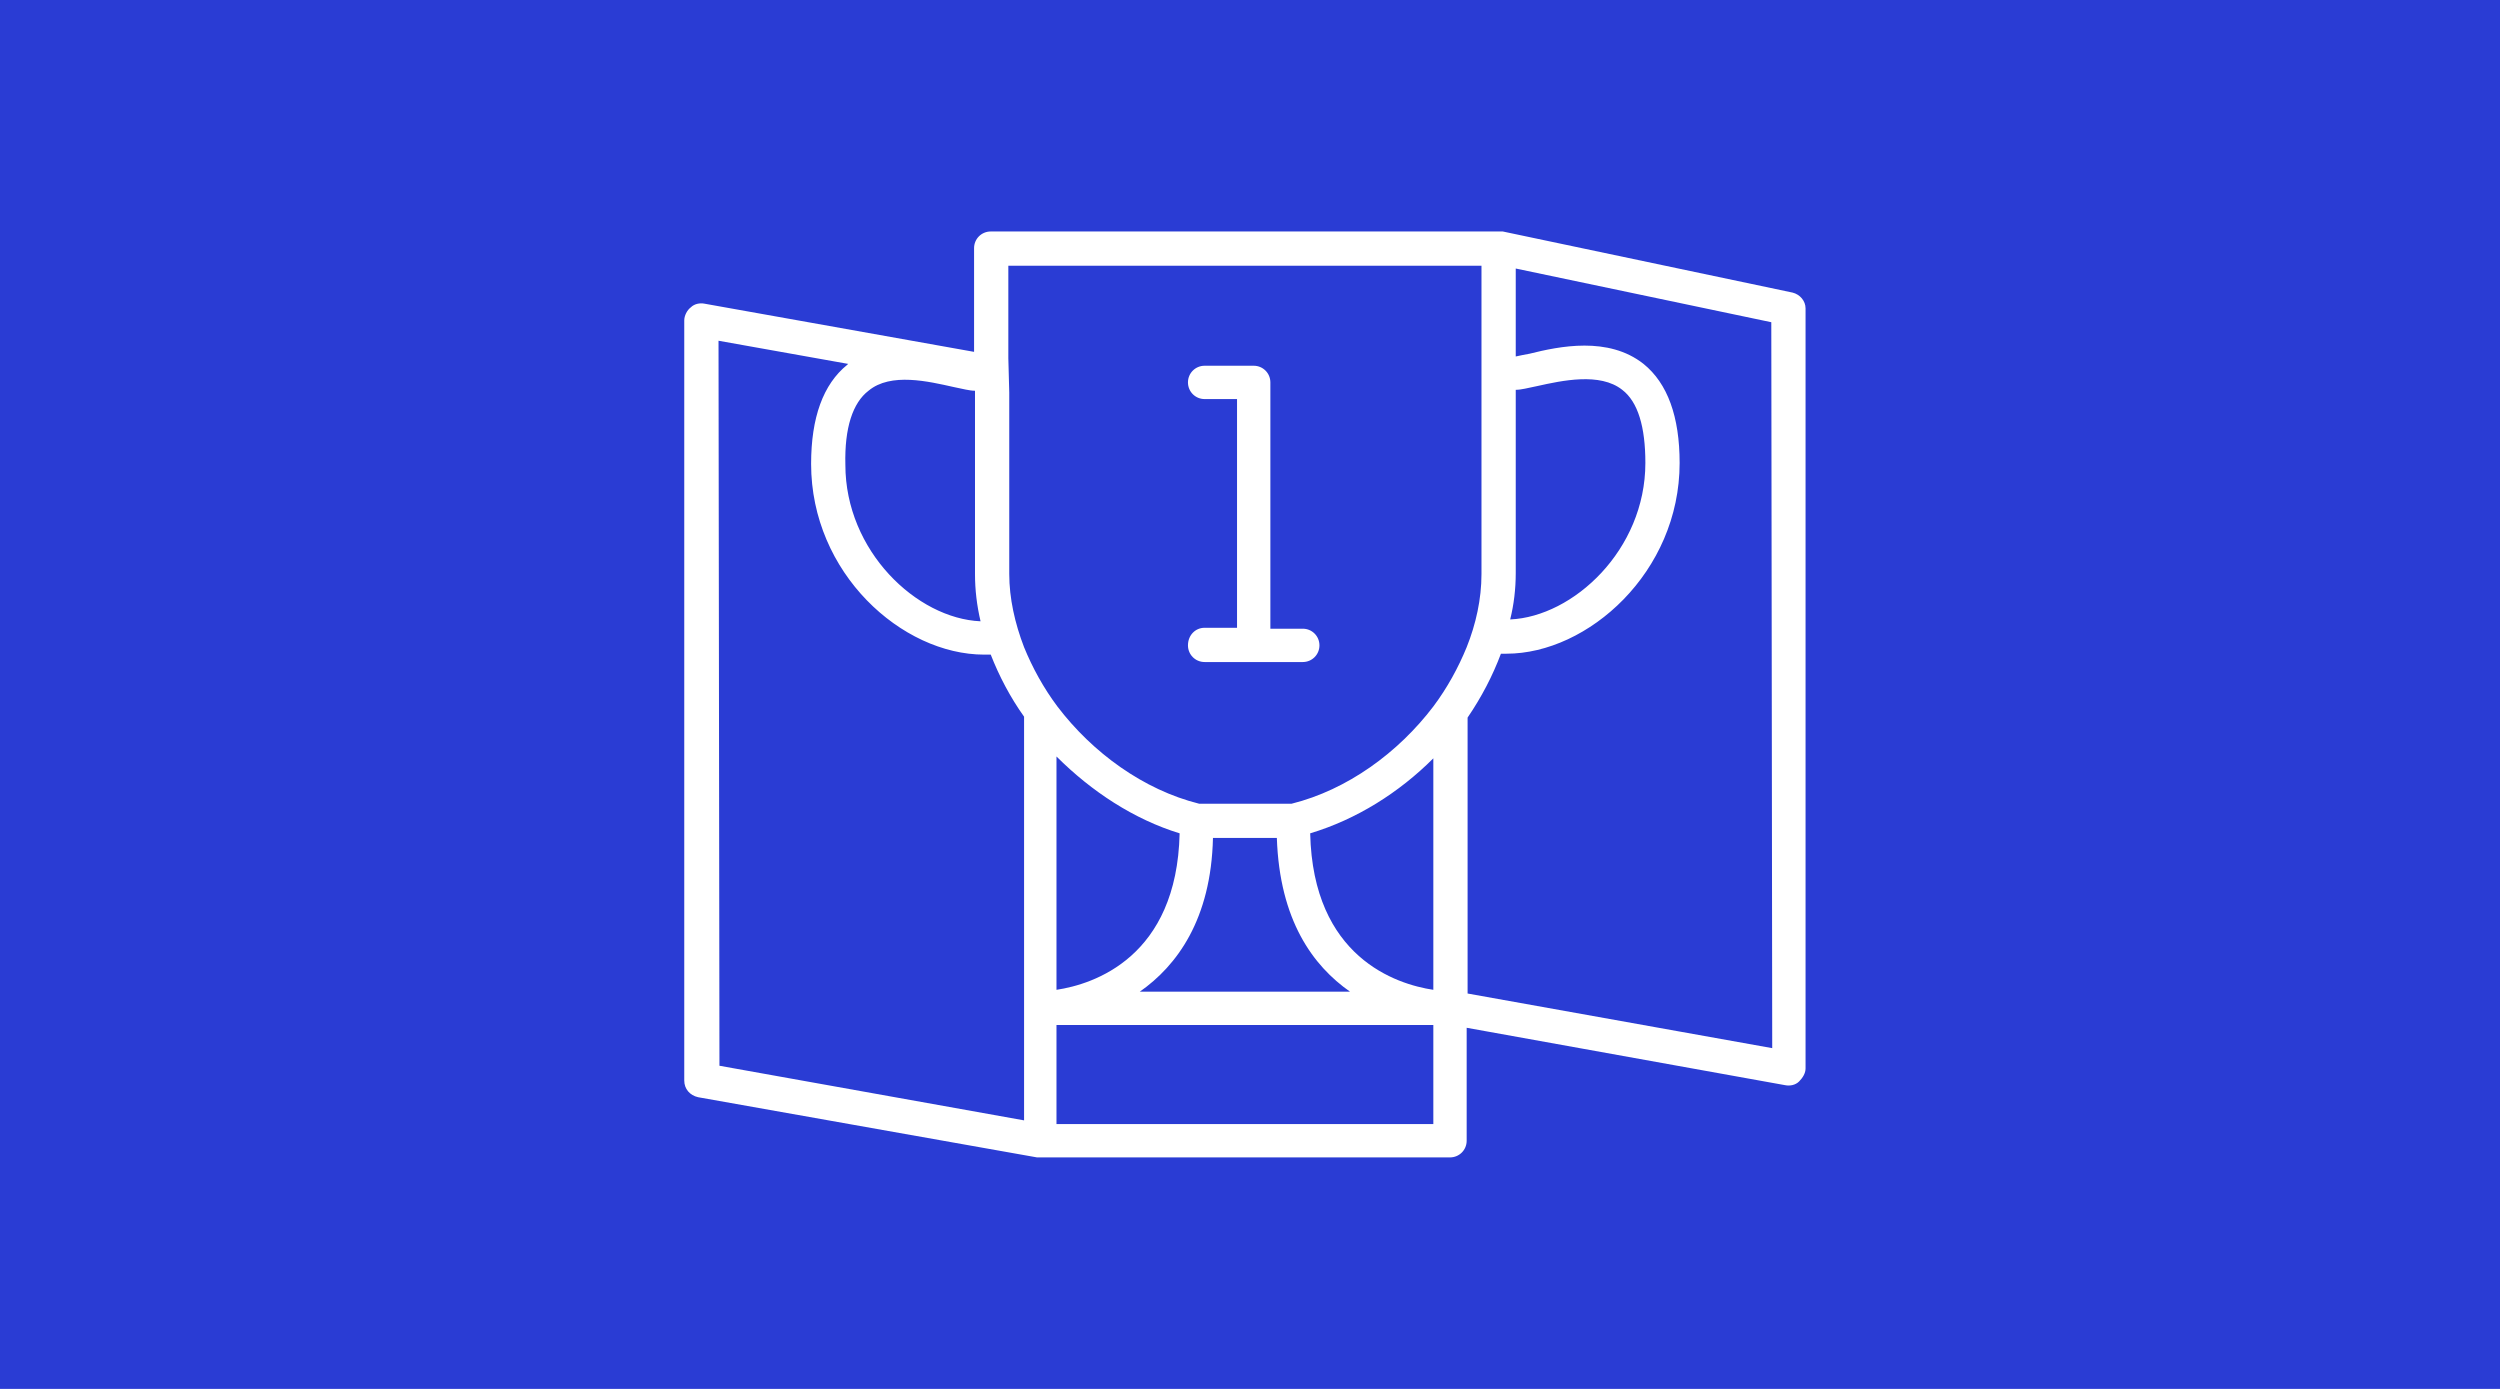
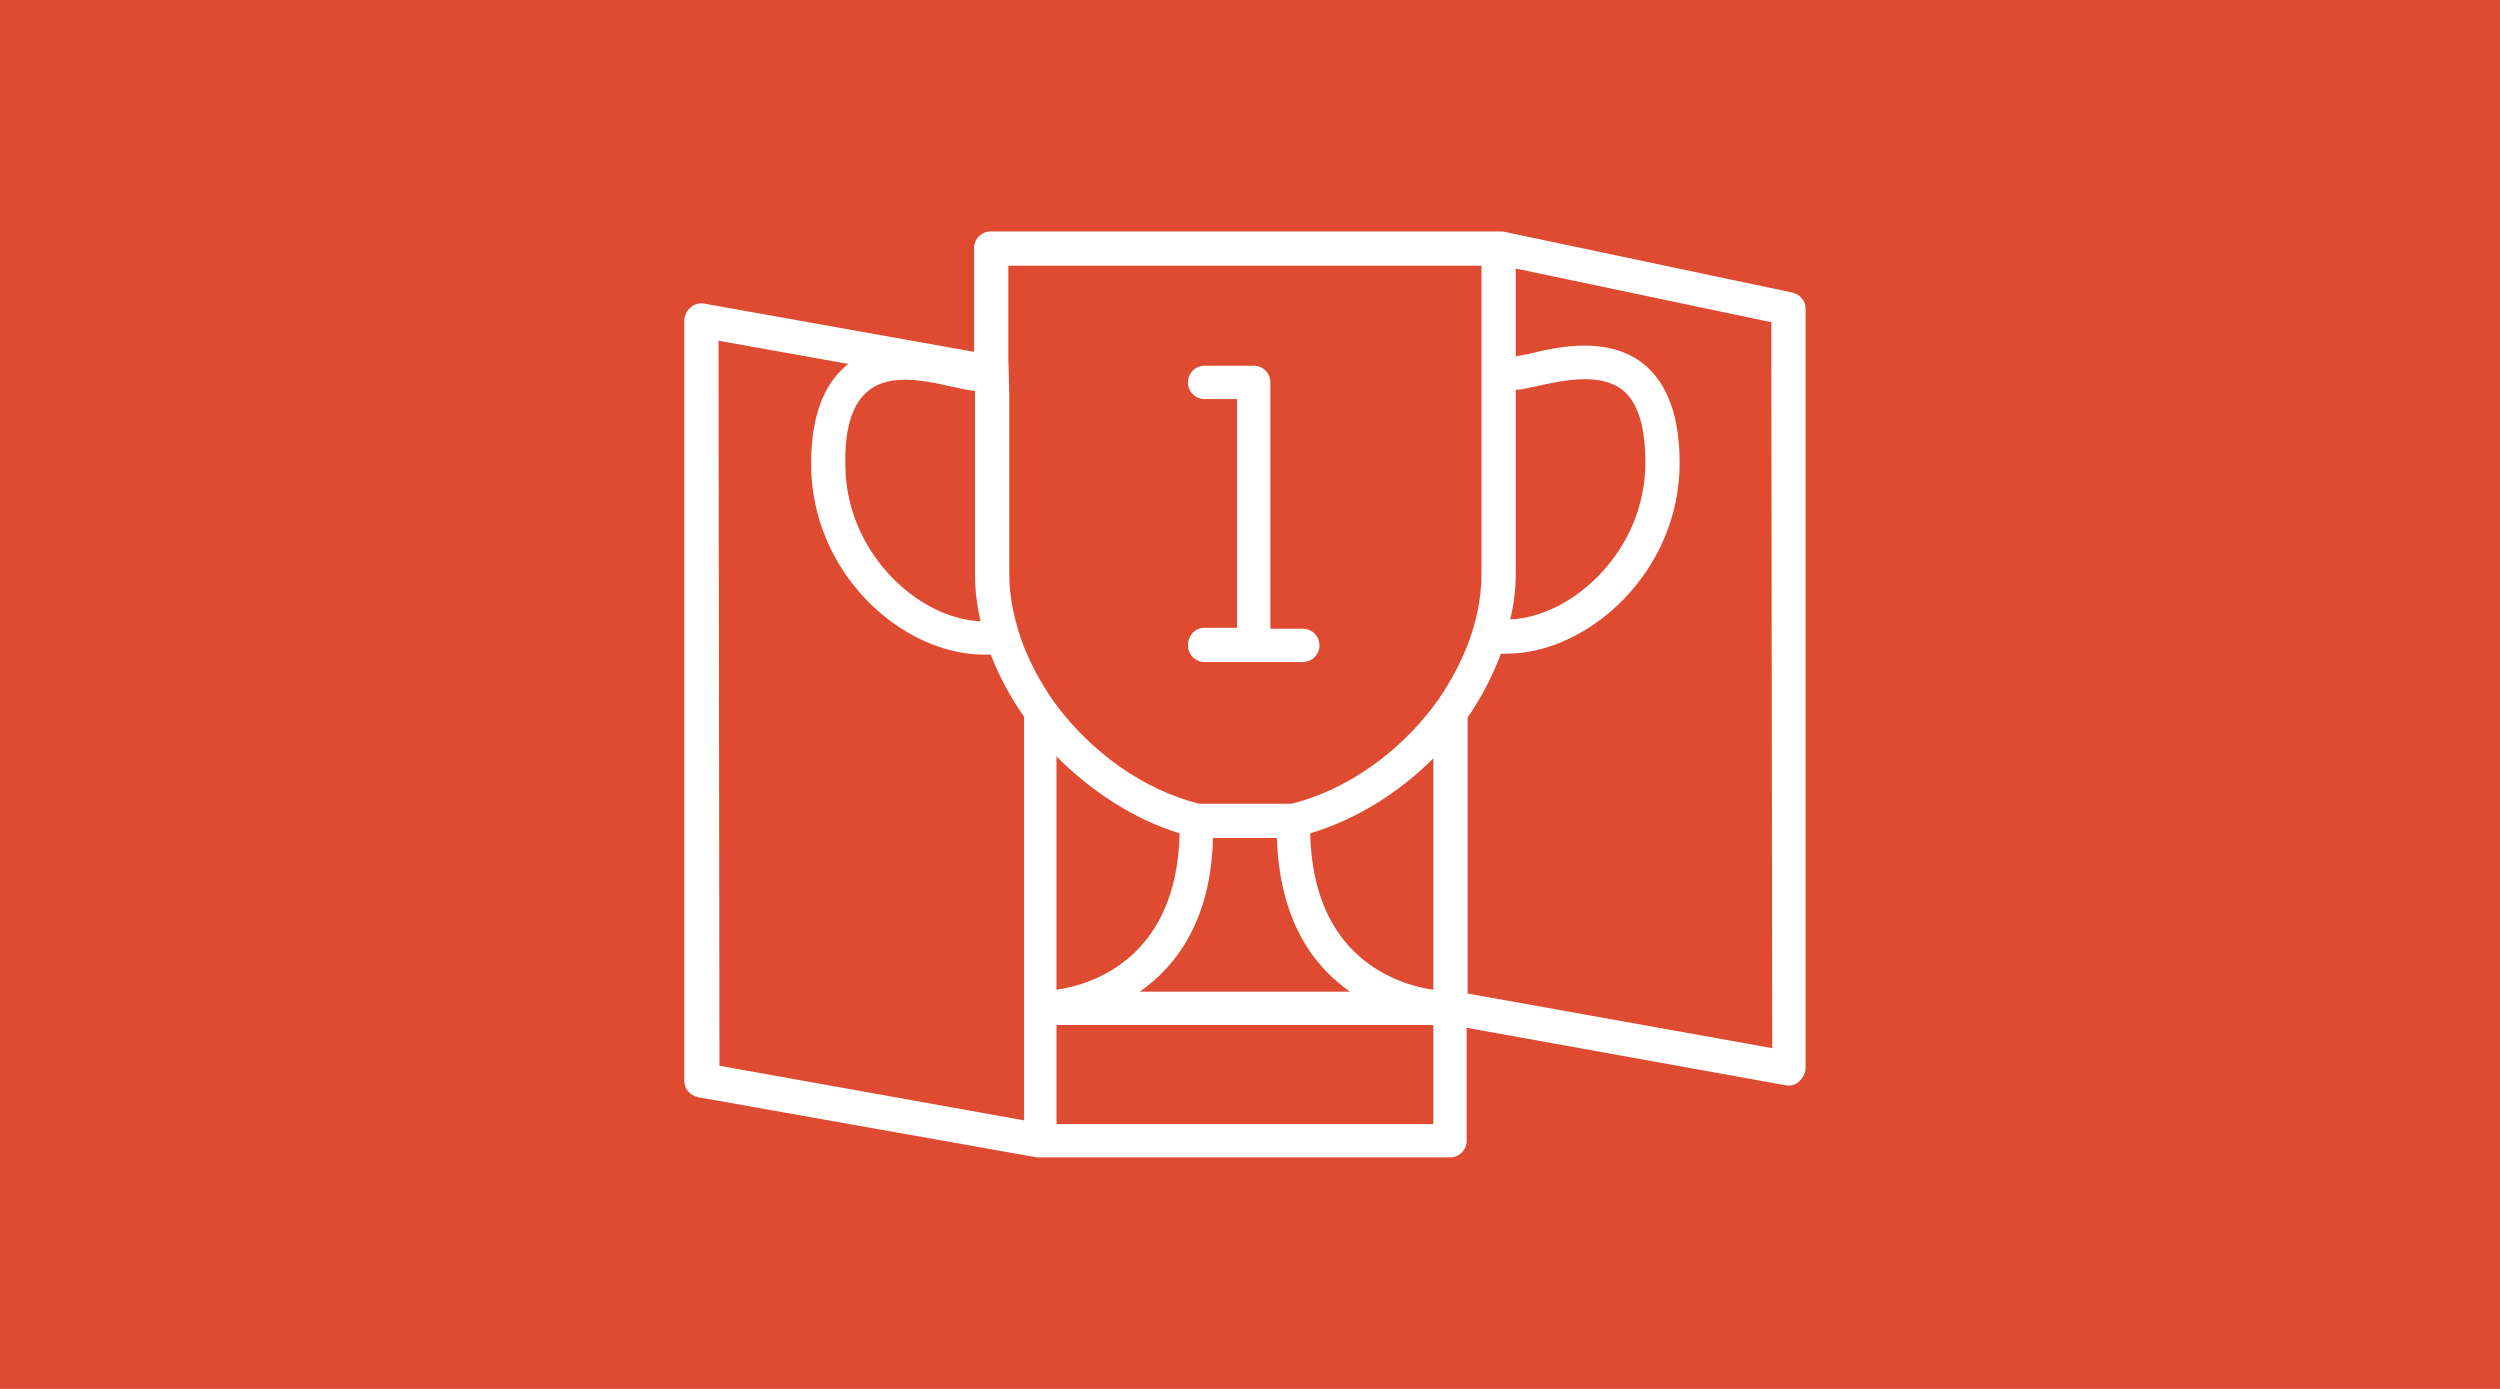
<svg xmlns="http://www.w3.org/2000/svg" version="1.1" id="Ebene_1" x="0px" y="0px" viewBox="0 0 270 150" style="enable-background:new 0 0 270 150;" xml:space="preserve">
  <style type="text/css">
- 	.st0{fill-rule:evenodd;clip-rule:evenodd;fill:#2A3CD4;}
+ 	.st0{fill-rule:evenodd;clip-rule:evenodd;fill:#DE4B31;}
	.st1{fill-rule:evenodd;clip-rule:evenodd;fill:#FFFFFF;}
</style>
  <g id="Concepts">
    <rect id="icons_spatialChallenge" class="st0" width="270" height="150" />
    <path id="Fill-1" class="st1" d="M193.6,31.6L162.3,25l0,0c-0.1,0-0.2,0-0.4,0h-5.3H107c-1,0-1.8,0.8-1.8,1.8V38l-29.1-5.2   c-0.5-0.1-1.1,0-1.5,0.4c-0.4,0.3-0.7,0.9-0.7,1.4v82.1c0,0.9,0.6,1.6,1.5,1.8L112,125c0.1,0,0.2,0,0.3,0h44.3c1,0,1.8-0.8,1.8-1.8   V111l34.4,6.2c0.5,0.1,1.1,0,1.5-0.4s0.7-0.9,0.7-1.4V33.3C195,32.5,194.4,31.8,193.6,31.6L193.6,31.6z M191.4,113.2l-32.9-5.9   V77.5c1.5-2.2,2.7-4.5,3.6-6.9c0.2,0,0.4,0,0.6,0c8.8,0,18.7-8.8,18.7-20.6c0-5-1.3-8.6-3.9-10.7c-3.8-3-9.1-1.9-12.3-1.1   c-0.5,0.1-1.1,0.2-1.5,0.3V29l27.6,5.8L191.4,113.2L191.4,113.2z M77.6,36.8l14,2.5l-0.1,0.1c-2.6,2.1-3.9,5.7-3.9,10.7   c0,11.8,9.8,20.6,18.7,20.6c0.2,0,0.5,0,0.7,0c0.9,2.3,2.1,4.6,3.6,6.7V109v12l-32.9-5.9L77.6,36.8L77.6,36.8z M163.7,61.9V42.1   c0.6,0,1.3-0.2,2.3-0.4c2.7-0.6,6.8-1.5,9.2,0.4c1.7,1.3,2.5,4,2.5,7.9c0,9.4-7.8,16.6-14.6,16.9C163.5,65.3,163.7,63.6,163.7,61.9   L163.7,61.9z M154.8,106.9c-4-0.6-13-3.5-13.3-16.9c5-1.5,9.6-4.4,13.3-8.1V106.9z M127.4,90c-0.3,13.4-9.3,16.3-13.3,16.9V81.7   C117.9,85.5,122.5,88.5,127.4,90L127.4,90z M93.8,42.2c2.4-2,6.5-1,9.2-0.4c1,0.2,1.7,0.4,2.3,0.4V62c0,1.7,0.2,3.4,0.6,5.1   c-6.9-0.3-14.6-7.6-14.6-16.9C91.2,46.2,92.1,43.5,93.8,42.2L93.8,42.2z M123.1,107.1c4-2.8,7.7-7.8,7.9-16.6h6.9   c0.3,8.9,3.9,13.8,7.9,16.6H123.1z M108.9,38.7v-10h40.2h5.7h3.6h1.6v0.6V62c0,2.7-0.6,5.4-1.6,7.9c-0.9,2.2-2.1,4.4-3.6,6.4   c-3.8,5-9.3,9-15.3,10.5h-10c-6-1.5-11.5-5.5-15.3-10.5c-1.5-2-2.7-4.2-3.6-6.4c-1-2.6-1.6-5.3-1.6-7.9V42.4L108.9,38.7L108.9,38.7   z M154.8,111.4v10h-31h-9.7v-0.7v-10h31h9.7V111.4z M130.1,67.8h3.5V43.1h-3.5c-1,0-1.8-0.8-1.8-1.8s0.8-1.8,1.8-1.8h5.3   c1,0,1.8,0.8,1.8,1.8v26.6h3.5c1,0,1.8,0.8,1.8,1.8s-0.8,1.8-1.8,1.8h-5.3h-5.3c-1,0-1.8-0.8-1.8-1.8   C128.3,68.6,129.1,67.8,130.1,67.8z" />
  </g>
</svg>
